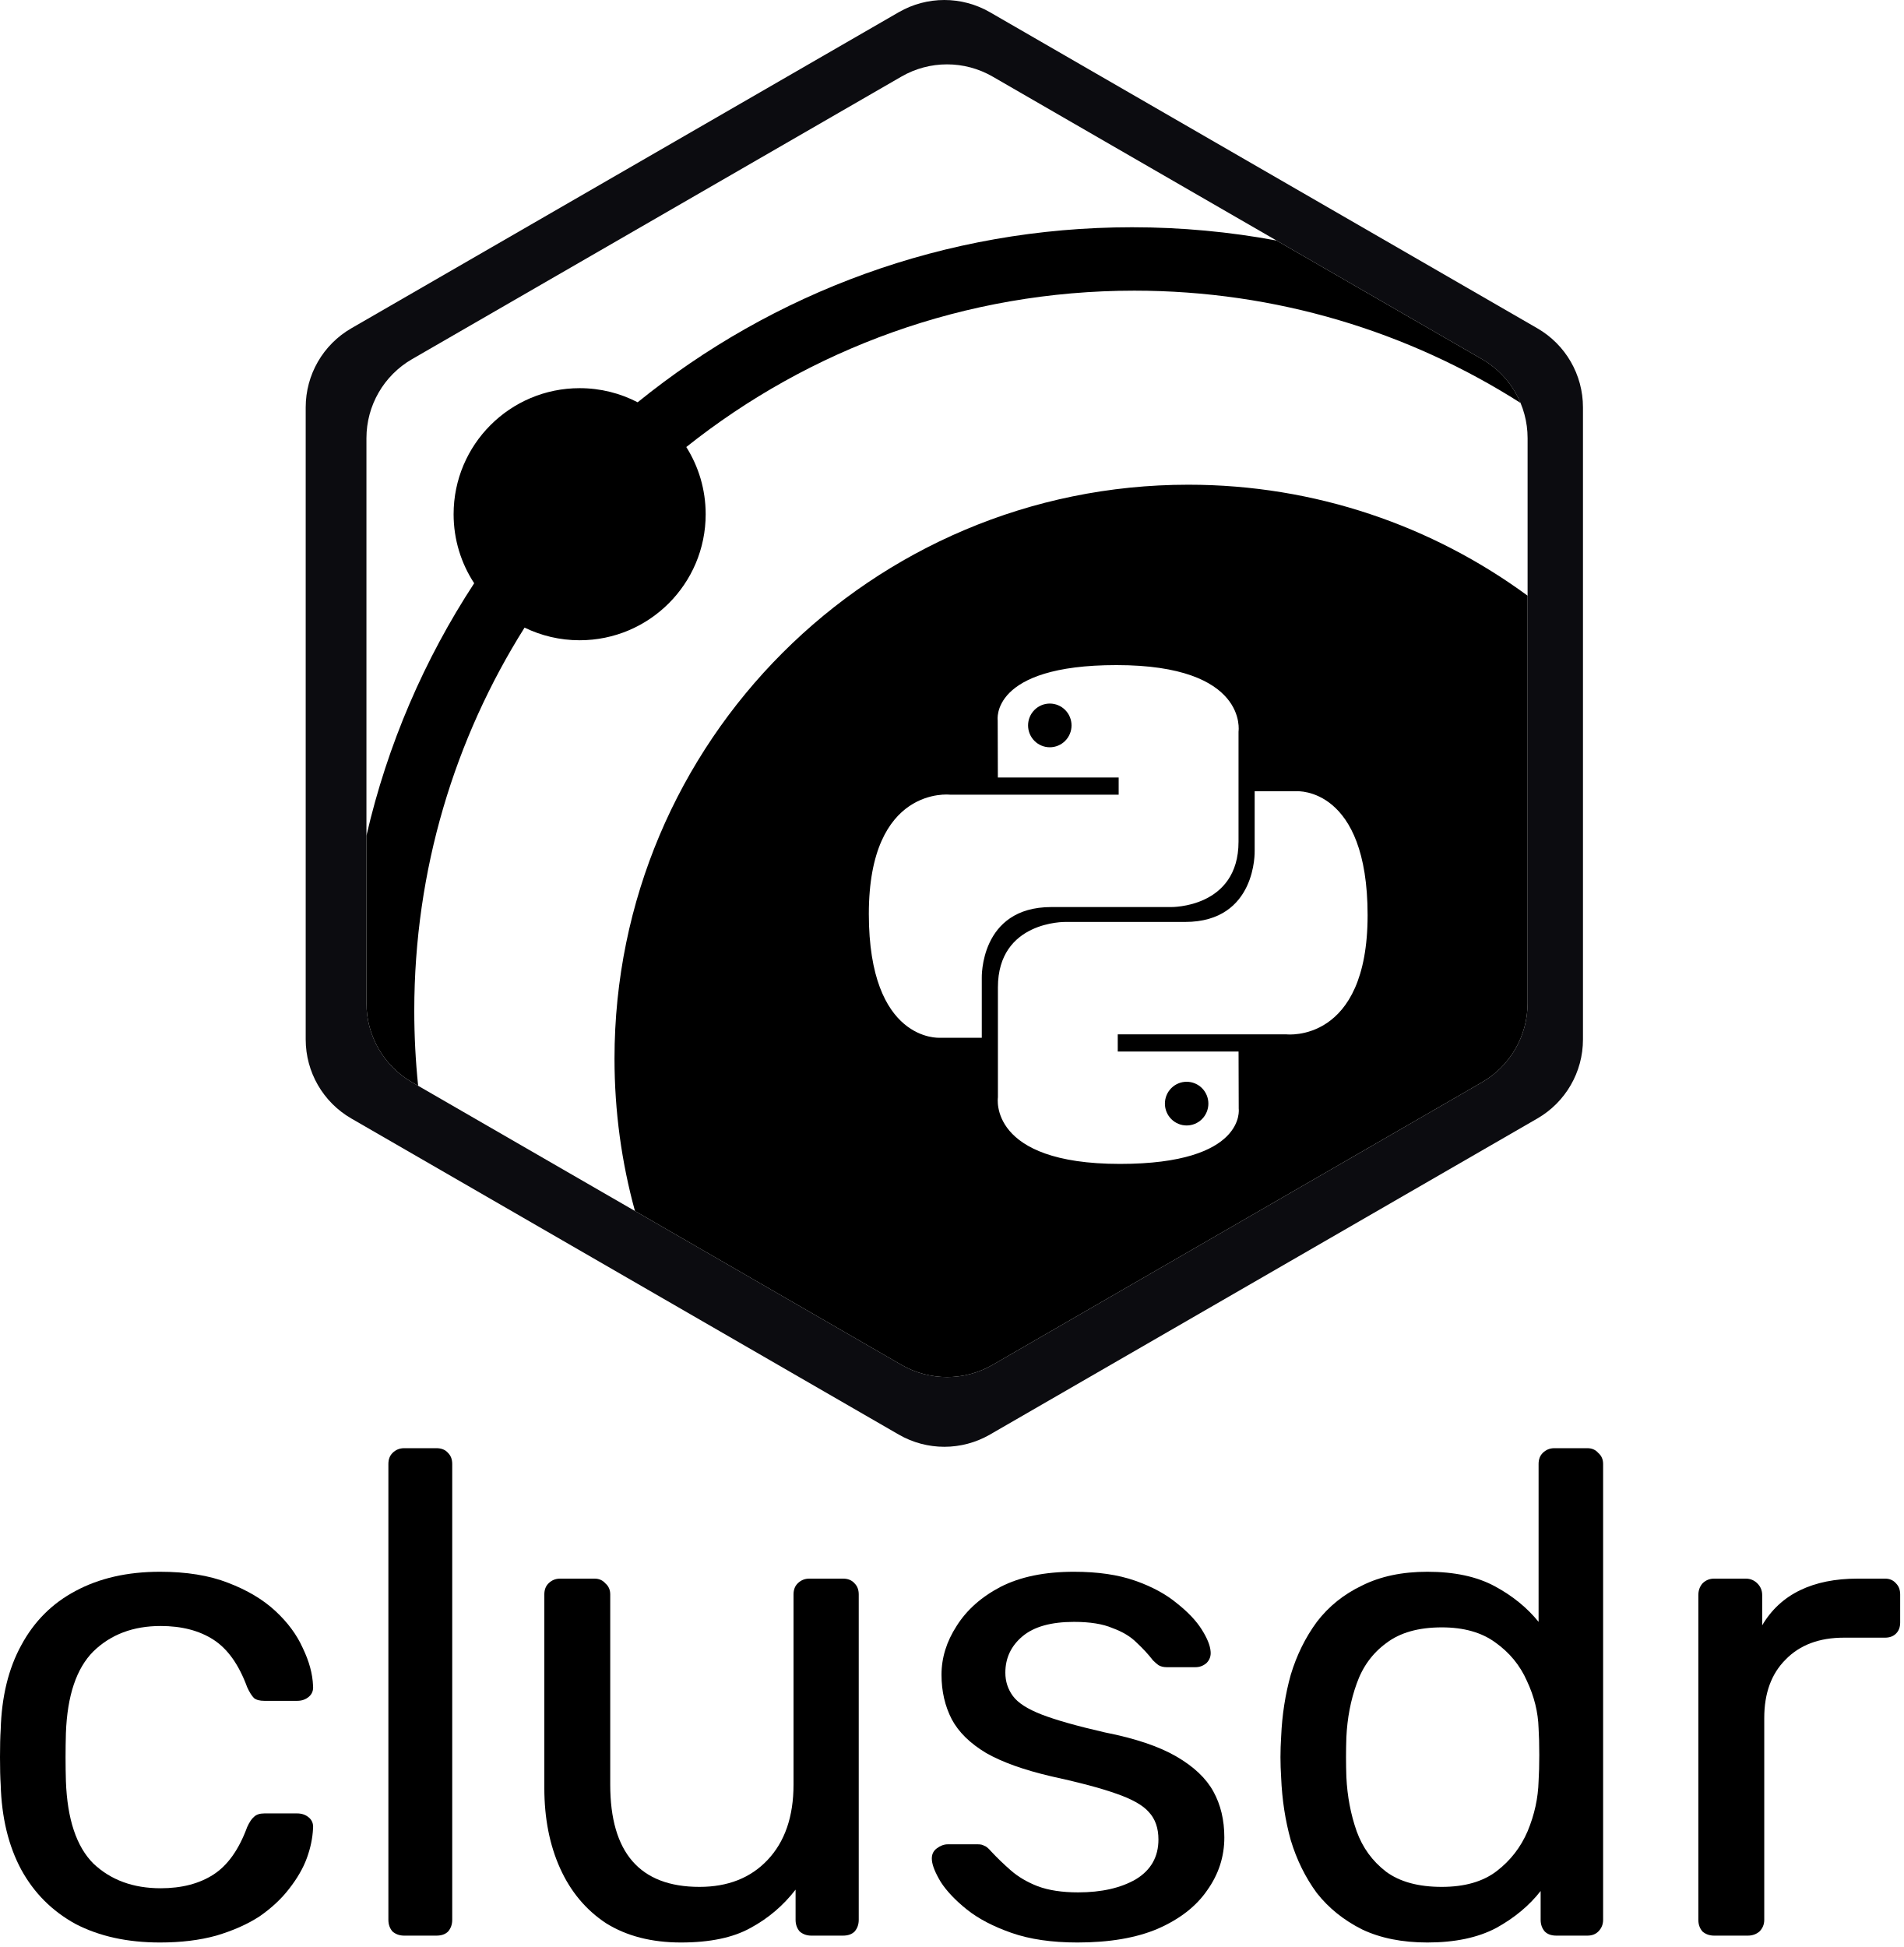
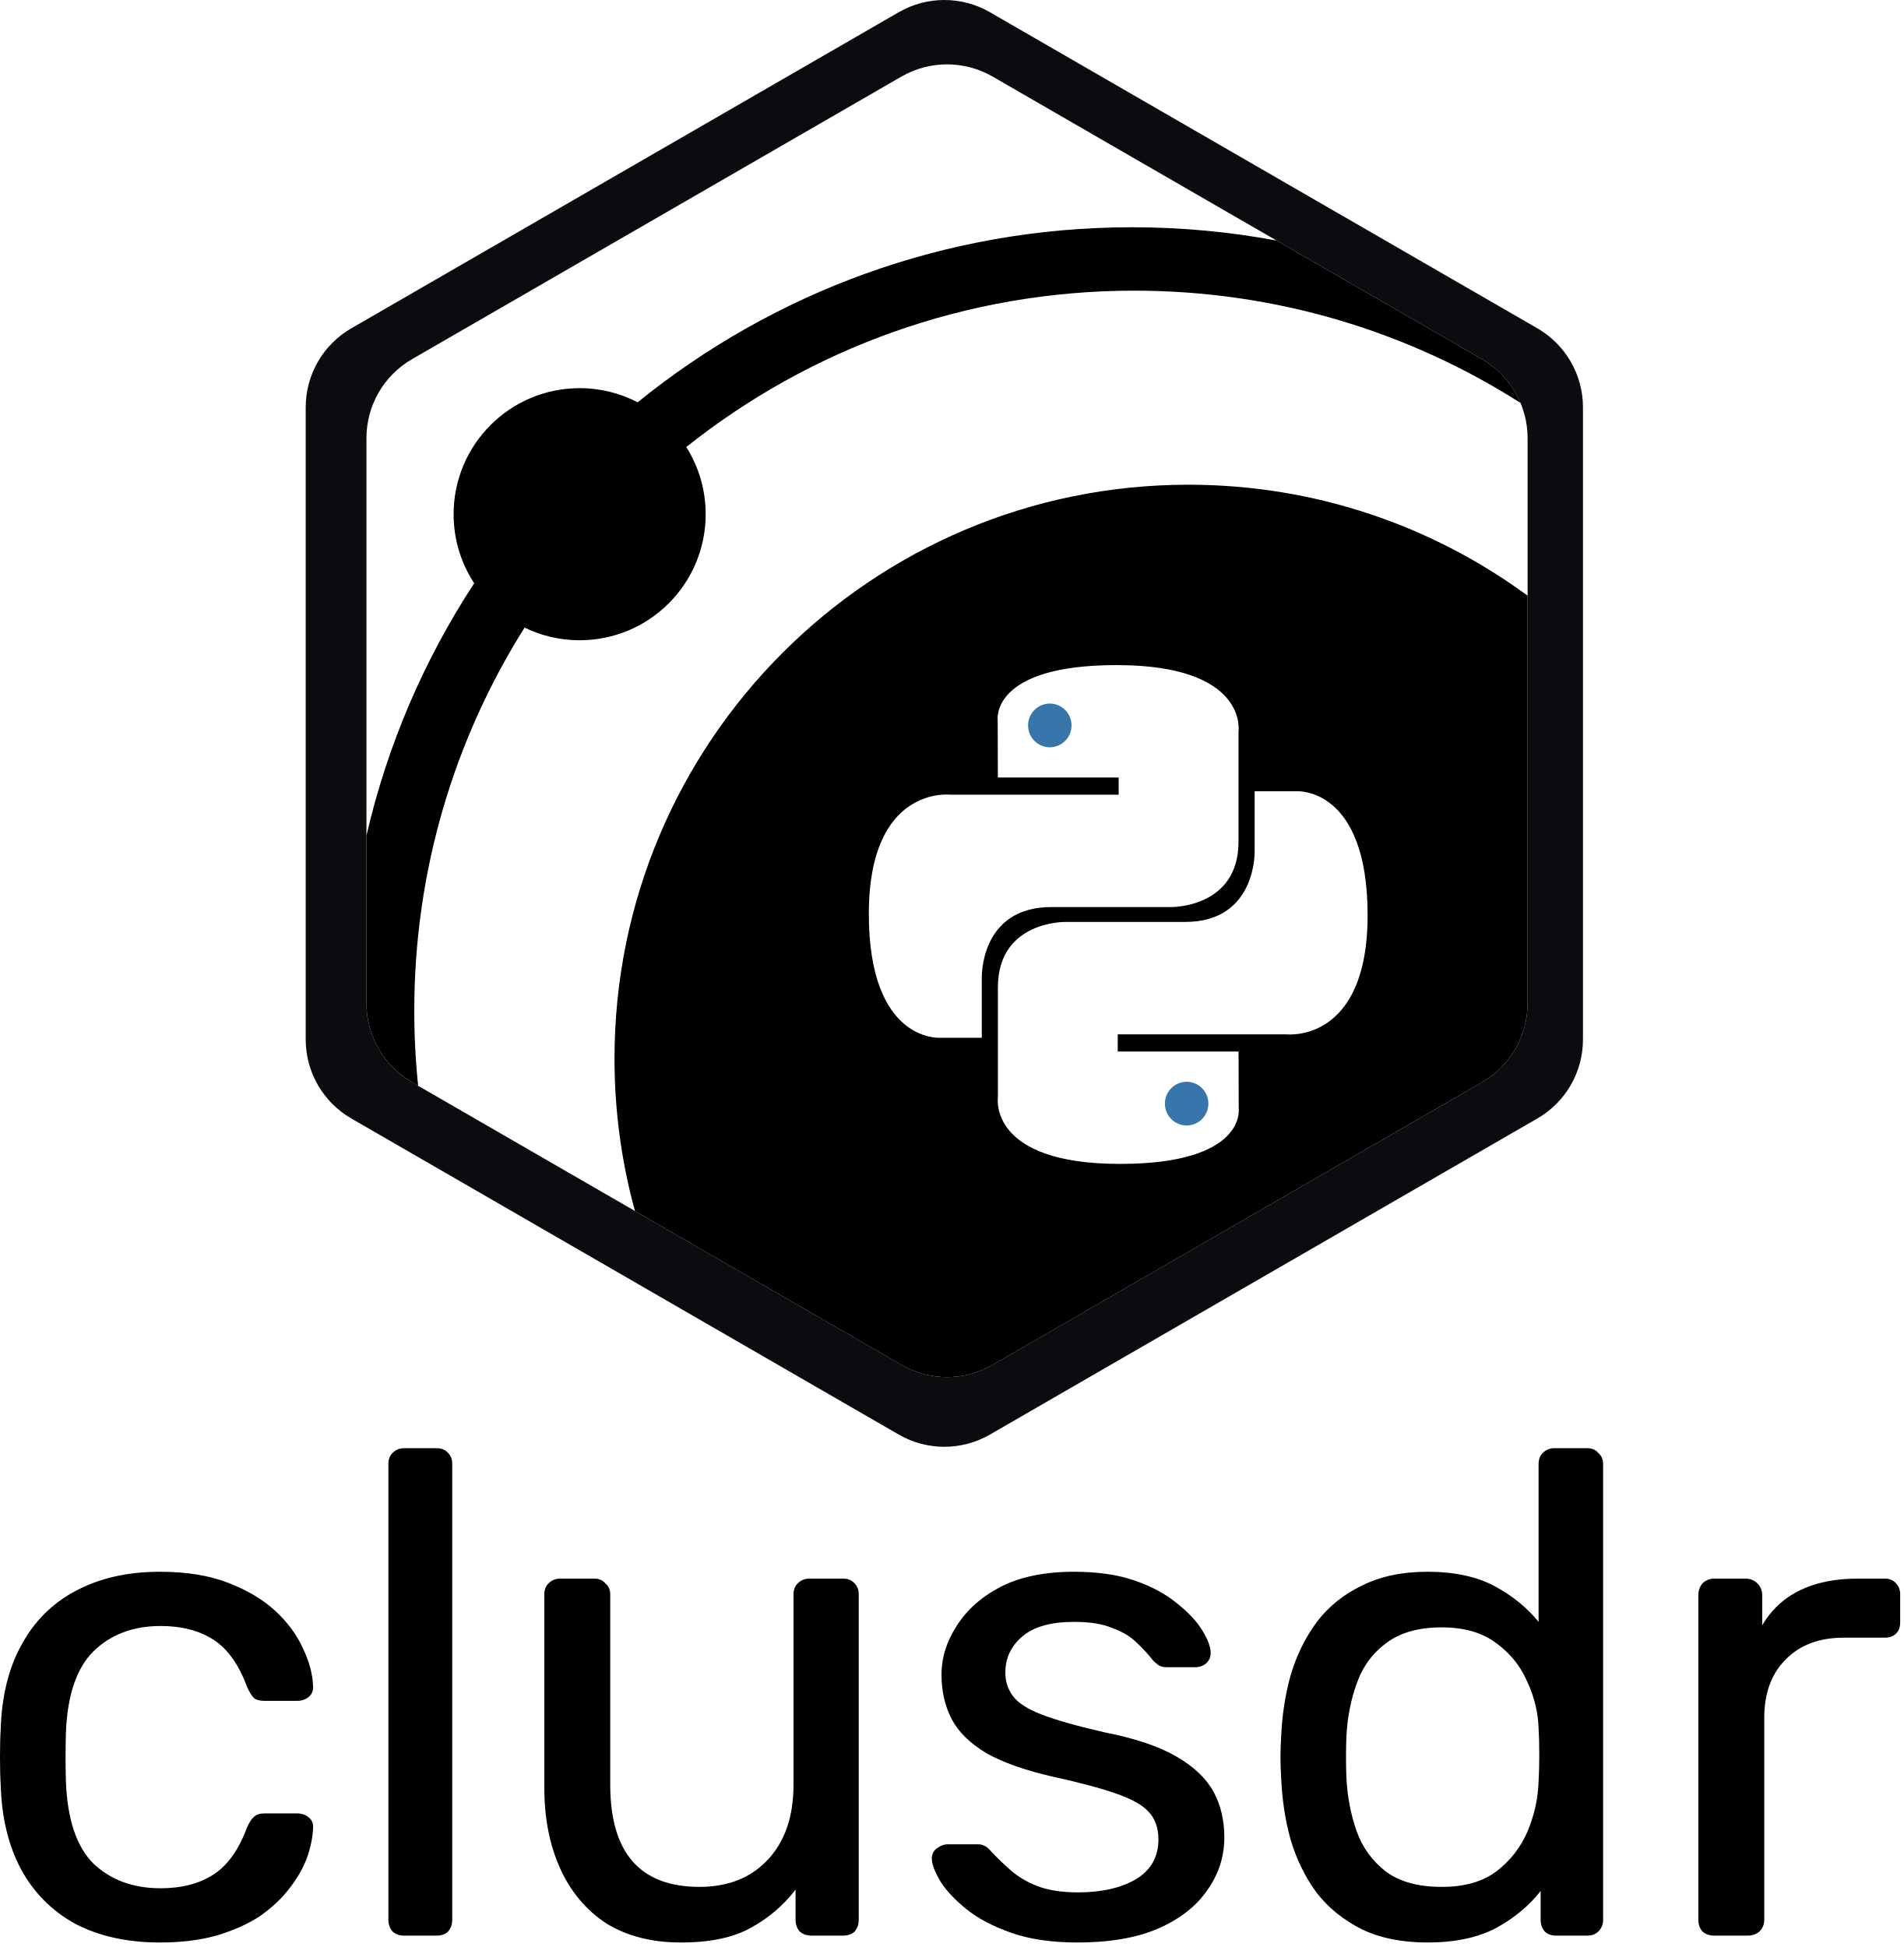
<svg xmlns="http://www.w3.org/2000/svg" width="355" height="363" viewBox="0 0 355 363" fill="none">
  <path fill-rule="evenodd" clip-rule="evenodd" d="M167.578 2.277C172.838 -0.759 179.318 -0.759 184.578 2.277L286.656 61.213C291.916 64.25 295.156 69.862 295.156 75.936V193.805C295.156 199.878 291.916 205.491 286.656 208.528L184.578 267.463C179.318 270.5 172.838 270.5 167.578 267.463L65.5 208.528C60.24 205.491 57 199.878 57 193.805V75.936C57 69.862 60.24 64.25 65.5 61.213L167.578 2.277ZM185.078 14.277C179.818 11.241 173.338 11.241 168.078 14.277L76.825 66.963C71.565 70 68.325 75.612 68.325 81.686V187.055C68.325 193.128 71.565 198.741 76.825 201.778L168.078 254.463C173.338 257.5 179.818 257.5 185.078 254.463L276.331 201.778C281.591 198.741 284.831 193.128 284.831 187.055V81.686C284.831 75.612 281.591 70 276.331 66.963L185.078 14.277Z" fill="#0C0C10" />
  <path d="M29.824 362.16C23.765 362.16 18.517 361.008 14.08 358.704C9.728 356.315 6.357 352.944 3.968 348.592C1.579 344.155 0.299 338.864 0.128 332.72C0.043 331.44 0 329.733 0 327.6C0 325.467 0.043 323.76 0.128 322.48C0.299 316.336 1.579 311.088 3.968 306.736C6.357 302.299 9.728 298.928 14.08 296.624C18.517 294.235 23.765 293.04 29.824 293.04C34.773 293.04 38.997 293.723 42.496 295.088C46.08 296.453 49.024 298.203 51.328 300.336C53.632 302.469 55.339 304.773 56.448 307.248C57.643 309.723 58.283 312.069 58.368 314.288C58.453 315.141 58.197 315.824 57.6 316.336C57.003 316.848 56.277 317.104 55.424 317.104H49.28C48.427 317.104 47.787 316.933 47.36 316.592C46.933 316.165 46.507 315.483 46.08 314.544C44.544 310.363 42.453 307.419 39.808 305.712C37.163 304.005 33.877 303.152 29.952 303.152C24.832 303.152 20.651 304.731 17.408 307.888C14.251 311.045 12.544 316.123 12.288 323.12C12.203 326.192 12.203 329.179 12.288 332.08C12.544 339.163 14.251 344.283 17.408 347.44C20.651 350.512 24.832 352.048 29.952 352.048C33.877 352.048 37.163 351.195 39.808 349.488C42.453 347.781 44.544 344.837 46.08 340.656C46.507 339.717 46.933 339.077 47.36 338.736C47.787 338.309 48.427 338.096 49.28 338.096H55.424C56.277 338.096 57.003 338.352 57.6 338.864C58.197 339.376 58.453 340.059 58.368 340.912C58.283 342.704 57.899 344.539 57.216 346.416C56.533 348.293 55.424 350.213 53.888 352.176C52.437 354.053 50.603 355.76 48.384 357.296C46.165 358.747 43.477 359.941 40.32 360.88C37.248 361.733 33.749 362.16 29.824 362.16Z" fill="black" />
  <path d="M75.361 360.88C74.508 360.88 73.782 360.624 73.185 360.112C72.673 359.515 72.417 358.789 72.417 357.936V272.944C72.417 272.091 72.673 271.408 73.185 270.896C73.782 270.299 74.508 270 75.361 270H81.377C82.316 270 83.041 270.299 83.553 270.896C84.065 271.408 84.321 272.091 84.321 272.944V357.936C84.321 358.789 84.065 359.515 83.553 360.112C83.041 360.624 82.316 360.88 81.377 360.88H75.361Z" fill="black" />
  <path d="M126.966 362.16C121.505 362.16 116.854 360.965 113.014 358.576C109.259 356.101 106.401 352.688 104.438 348.336C102.475 343.984 101.494 338.992 101.494 333.36V297.264C101.494 296.411 101.75 295.728 102.262 295.216C102.859 294.619 103.585 294.32 104.438 294.32H110.838C111.691 294.32 112.374 294.619 112.886 295.216C113.483 295.728 113.782 296.411 113.782 297.264V332.72C113.782 345.435 119.329 351.792 130.422 351.792C135.713 351.792 139.937 350.128 143.094 346.8C146.337 343.387 147.958 338.693 147.958 332.72V297.264C147.958 296.411 148.214 295.728 148.726 295.216C149.323 294.619 150.049 294.32 150.902 294.32H157.174C158.113 294.32 158.838 294.619 159.35 295.216C159.862 295.728 160.118 296.411 160.118 297.264V357.936C160.118 358.789 159.862 359.515 159.35 360.112C158.838 360.624 158.113 360.88 157.174 360.88H151.286C150.433 360.88 149.707 360.624 149.11 360.112C148.598 359.515 148.342 358.789 148.342 357.936V352.304C146.038 355.291 143.222 357.68 139.894 359.472C136.651 361.264 132.342 362.16 126.966 362.16Z" fill="black" />
  <path d="M200.894 362.16C196.115 362.16 192.019 361.563 188.606 360.368C185.193 359.173 182.419 357.723 180.286 356.016C178.153 354.309 176.531 352.603 175.422 350.896C174.398 349.189 173.843 347.824 173.758 346.8C173.673 345.861 173.971 345.136 174.654 344.624C175.337 344.112 176.019 343.856 176.702 343.856H182.334C182.846 343.856 183.23 343.941 183.486 344.112C183.827 344.197 184.254 344.539 184.766 345.136C185.875 346.331 187.113 347.525 188.478 348.72C189.843 349.915 191.507 350.896 193.47 351.664C195.518 352.432 198.035 352.816 201.022 352.816C205.374 352.816 208.958 352.005 211.774 350.384C214.59 348.677 215.998 346.203 215.998 342.96C215.998 340.827 215.401 339.12 214.206 337.84C213.097 336.56 211.049 335.408 208.062 334.384C205.161 333.36 201.15 332.293 196.03 331.184C190.91 329.989 186.857 328.539 183.87 326.832C180.883 325.04 178.75 322.949 177.47 320.56C176.19 318.085 175.55 315.312 175.55 312.24C175.55 309.083 176.489 306.053 178.366 303.152C180.243 300.165 182.974 297.733 186.558 295.856C190.227 293.979 194.793 293.04 200.254 293.04C204.691 293.04 208.489 293.595 211.646 294.704C214.803 295.813 217.406 297.221 219.454 298.928C221.502 300.549 223.038 302.171 224.062 303.792C225.086 305.413 225.641 306.779 225.726 307.888C225.811 308.741 225.555 309.467 224.958 310.064C224.361 310.576 223.678 310.832 222.91 310.832H217.534C216.937 310.832 216.425 310.704 215.998 310.448C215.657 310.192 215.315 309.893 214.974 309.552C214.121 308.443 213.097 307.333 211.902 306.224C210.793 305.115 209.299 304.219 207.422 303.536C205.63 302.768 203.241 302.384 200.254 302.384C195.987 302.384 192.787 303.28 190.654 305.072C188.521 306.864 187.454 309.125 187.454 311.856C187.454 313.477 187.923 314.928 188.862 316.208C189.801 317.488 191.593 318.64 194.238 319.664C196.883 320.688 200.809 321.797 206.014 322.992C211.646 324.101 216.083 325.595 219.326 327.472C222.569 329.349 224.873 331.525 226.238 334C227.603 336.475 228.286 339.333 228.286 342.576C228.286 346.16 227.219 349.445 225.086 352.432C223.038 355.419 219.966 357.808 215.87 359.6C211.859 361.307 206.867 362.16 200.894 362.16Z" fill="black" />
  <path d="M266.144 362.16C261.451 362.16 257.397 361.349 253.984 359.728C250.571 358.021 247.755 355.76 245.536 352.944C243.403 350.043 241.781 346.757 240.672 343.088C239.648 339.419 239.051 335.536 238.88 331.44C238.795 330.075 238.752 328.795 238.752 327.6C238.752 326.405 238.795 325.125 238.88 323.76C239.051 319.749 239.648 315.909 240.672 312.24C241.781 308.571 243.403 305.285 245.536 302.384C247.755 299.483 250.571 297.221 253.984 295.6C257.397 293.893 261.451 293.04 266.144 293.04C271.179 293.04 275.36 293.936 278.688 295.728C282.016 297.52 284.747 299.739 286.88 302.384V272.944C286.88 272.091 287.136 271.408 287.648 270.896C288.245 270.299 288.971 270 289.824 270H295.968C296.821 270 297.504 270.299 298.016 270.896C298.613 271.408 298.912 272.091 298.912 272.944V357.936C298.912 358.789 298.613 359.515 298.016 360.112C297.504 360.624 296.821 360.88 295.968 360.88H290.208C289.269 360.88 288.544 360.624 288.032 360.112C287.52 359.515 287.264 358.789 287.264 357.936V352.56C285.131 355.291 282.357 357.595 278.944 359.472C275.531 361.264 271.264 362.16 266.144 362.16ZM268.832 351.792C273.099 351.792 276.512 350.811 279.072 348.848C281.632 346.885 283.552 344.411 284.832 341.424C286.112 338.352 286.795 335.237 286.88 332.08C286.965 330.715 287.008 329.093 287.008 327.216C287.008 325.253 286.965 323.589 286.88 322.224C286.795 319.237 286.069 316.293 284.704 313.392C283.424 310.491 281.461 308.101 278.816 306.224C276.256 304.347 272.928 303.408 268.832 303.408C264.48 303.408 261.024 304.389 258.464 306.352C255.904 308.229 254.069 310.747 252.96 313.904C251.851 316.976 251.211 320.304 251.04 323.888C250.955 326.363 250.955 328.837 251.04 331.312C251.211 334.896 251.851 338.267 252.96 341.424C254.069 344.496 255.904 347.013 258.464 348.976C261.024 350.853 264.48 351.792 268.832 351.792Z" fill="black" />
  <path d="M319.613 360.88C318.76 360.88 318.034 360.624 317.437 360.112C316.925 359.515 316.669 358.789 316.669 357.936V297.392C316.669 296.539 316.925 295.813 317.437 295.216C318.034 294.619 318.76 294.32 319.613 294.32H325.501C326.354 294.32 327.08 294.619 327.677 295.216C328.274 295.813 328.573 296.539 328.573 297.392V303.024C330.28 300.123 332.626 297.947 335.613 296.496C338.6 295.045 342.184 294.32 346.365 294.32H351.485C352.338 294.32 353.021 294.619 353.533 295.216C354.045 295.728 354.301 296.411 354.301 297.264V302.512C354.301 303.365 354.045 304.048 353.533 304.56C353.021 305.072 352.338 305.328 351.485 305.328H343.805C339.197 305.328 335.57 306.693 332.925 309.424C330.28 312.069 328.957 315.696 328.957 320.304V357.936C328.957 358.789 328.658 359.515 328.061 360.112C327.464 360.624 326.738 360.88 325.885 360.88H319.613Z" fill="black" />
-   <path d="M221.257 201.685C222.332 201.685 223.363 202.114 224.123 202.878C224.883 203.642 225.31 204.678 225.31 205.759C225.309 206.839 224.883 207.876 224.123 208.64C223.363 209.404 222.332 209.833 221.257 209.833C220.182 209.833 219.152 209.403 218.392 208.64C217.632 207.876 217.204 206.839 217.204 205.759C217.204 204.678 217.632 203.642 218.392 202.878C219.152 202.114 220.182 201.685 221.257 201.685Z" fill="black" />
-   <path d="M195.743 131.173C196.818 131.173 197.848 131.602 198.608 132.366C199.368 133.13 199.796 134.167 199.796 135.247C199.796 136.328 199.368 137.364 198.608 138.128C197.848 138.892 196.818 139.321 195.743 139.321C194.668 139.321 193.637 138.892 192.877 138.128C192.117 137.364 191.691 136.327 191.69 135.247C191.69 134.167 192.117 133.13 192.877 132.366C193.637 131.602 194.668 131.173 195.743 131.173Z" fill="black" />
+   <path d="M221.257 201.685C222.332 201.685 223.363 202.114 224.123 202.878C224.883 203.642 225.31 204.678 225.31 205.759C225.309 206.839 224.883 207.876 224.123 208.64C223.363 209.404 222.332 209.833 221.257 209.833C220.182 209.833 219.152 209.403 218.392 208.64C217.632 207.876 217.204 206.839 217.204 205.759C217.204 204.678 217.632 203.642 218.392 202.878C219.152 202.114 220.182 201.685 221.257 201.685Z" fill="#3776AB" />
+   <path d="M195.743 131.173C196.818 131.173 197.848 131.602 198.608 132.366C199.368 133.13 199.796 134.167 199.796 135.247C199.796 136.328 199.368 137.364 198.608 138.128C197.848 138.892 196.818 139.321 195.743 139.321C194.668 139.321 193.637 138.892 192.877 138.128C192.117 137.364 191.691 136.327 191.69 135.247C191.69 134.167 192.117 133.13 192.877 132.366C193.637 131.602 194.668 131.173 195.743 131.173Z" fill="#3776AB" />
  <path fill-rule="evenodd" clip-rule="evenodd" d="M221.578 90.37C245.243 90.37 267.113 98.054 284.831 111.061V187.055C284.831 193.128 281.591 198.741 276.331 201.777L185.078 254.463C179.818 257.5 173.338 257.5 168.078 254.463L118.391 225.775C115.906 216.73 114.578 207.205 114.578 197.37C114.578 138.276 162.484 90.37 221.578 90.37ZM241.81 147.521H233.941V158.633C233.941 158.633 234.37 171.889 220.968 171.889H198.624C198.624 171.889 186.068 171.681 186.068 184.085V204.591C186.061 204.641 184.213 217 208.83 217C232.439 217 230.968 206.708 230.968 206.708L230.937 196.048H208.412V192.846H239.889C239.889 192.846 255 194.569 255 170.622C255 146.719 241.857 147.519 241.81 147.521ZM208.17 124C184.556 124 186.027 134.292 186.027 134.292L186.058 144.957H208.583V148.159H177.111C177.111 148.159 162 146.436 162 170.383C162 194.287 175.144 193.481 175.19 193.479H183.059V182.367C183.059 182.367 182.63 169.111 196.032 169.111H218.376C218.376 169.111 230.932 169.314 230.932 156.915V136.409C230.939 136.36 232.788 124 208.17 124Z" fill="black" />
  <path d="M211.078 42.37C220.283 42.37 229.288 43.221 238.022 44.845L276.331 66.963C279.606 68.854 282.097 71.743 283.512 75.12C262.702 61.87 237.998 54.191 211.5 54.191C179.921 54.191 150.89 65.096 127.963 83.343C130.252 86.969 131.578 91.265 131.578 95.87C131.578 108.849 121.057 119.37 108.078 119.37C104.395 119.37 100.911 118.522 97.809 117.012C84.782 137.701 77.244 162.194 77.244 188.448C77.244 193.172 77.489 197.838 77.965 202.436L76.825 201.777C71.565 198.741 68.325 193.128 68.325 187.055V155.802C72.25 138.791 79.138 122.914 88.415 108.741C85.99 105.044 84.578 100.622 84.578 95.87C84.578 82.891 95.099 72.37 108.078 72.37C111.979 72.37 115.657 73.321 118.895 75.003C144.07 54.596 176.146 42.37 211.078 42.37Z" fill="black" />
</svg>
